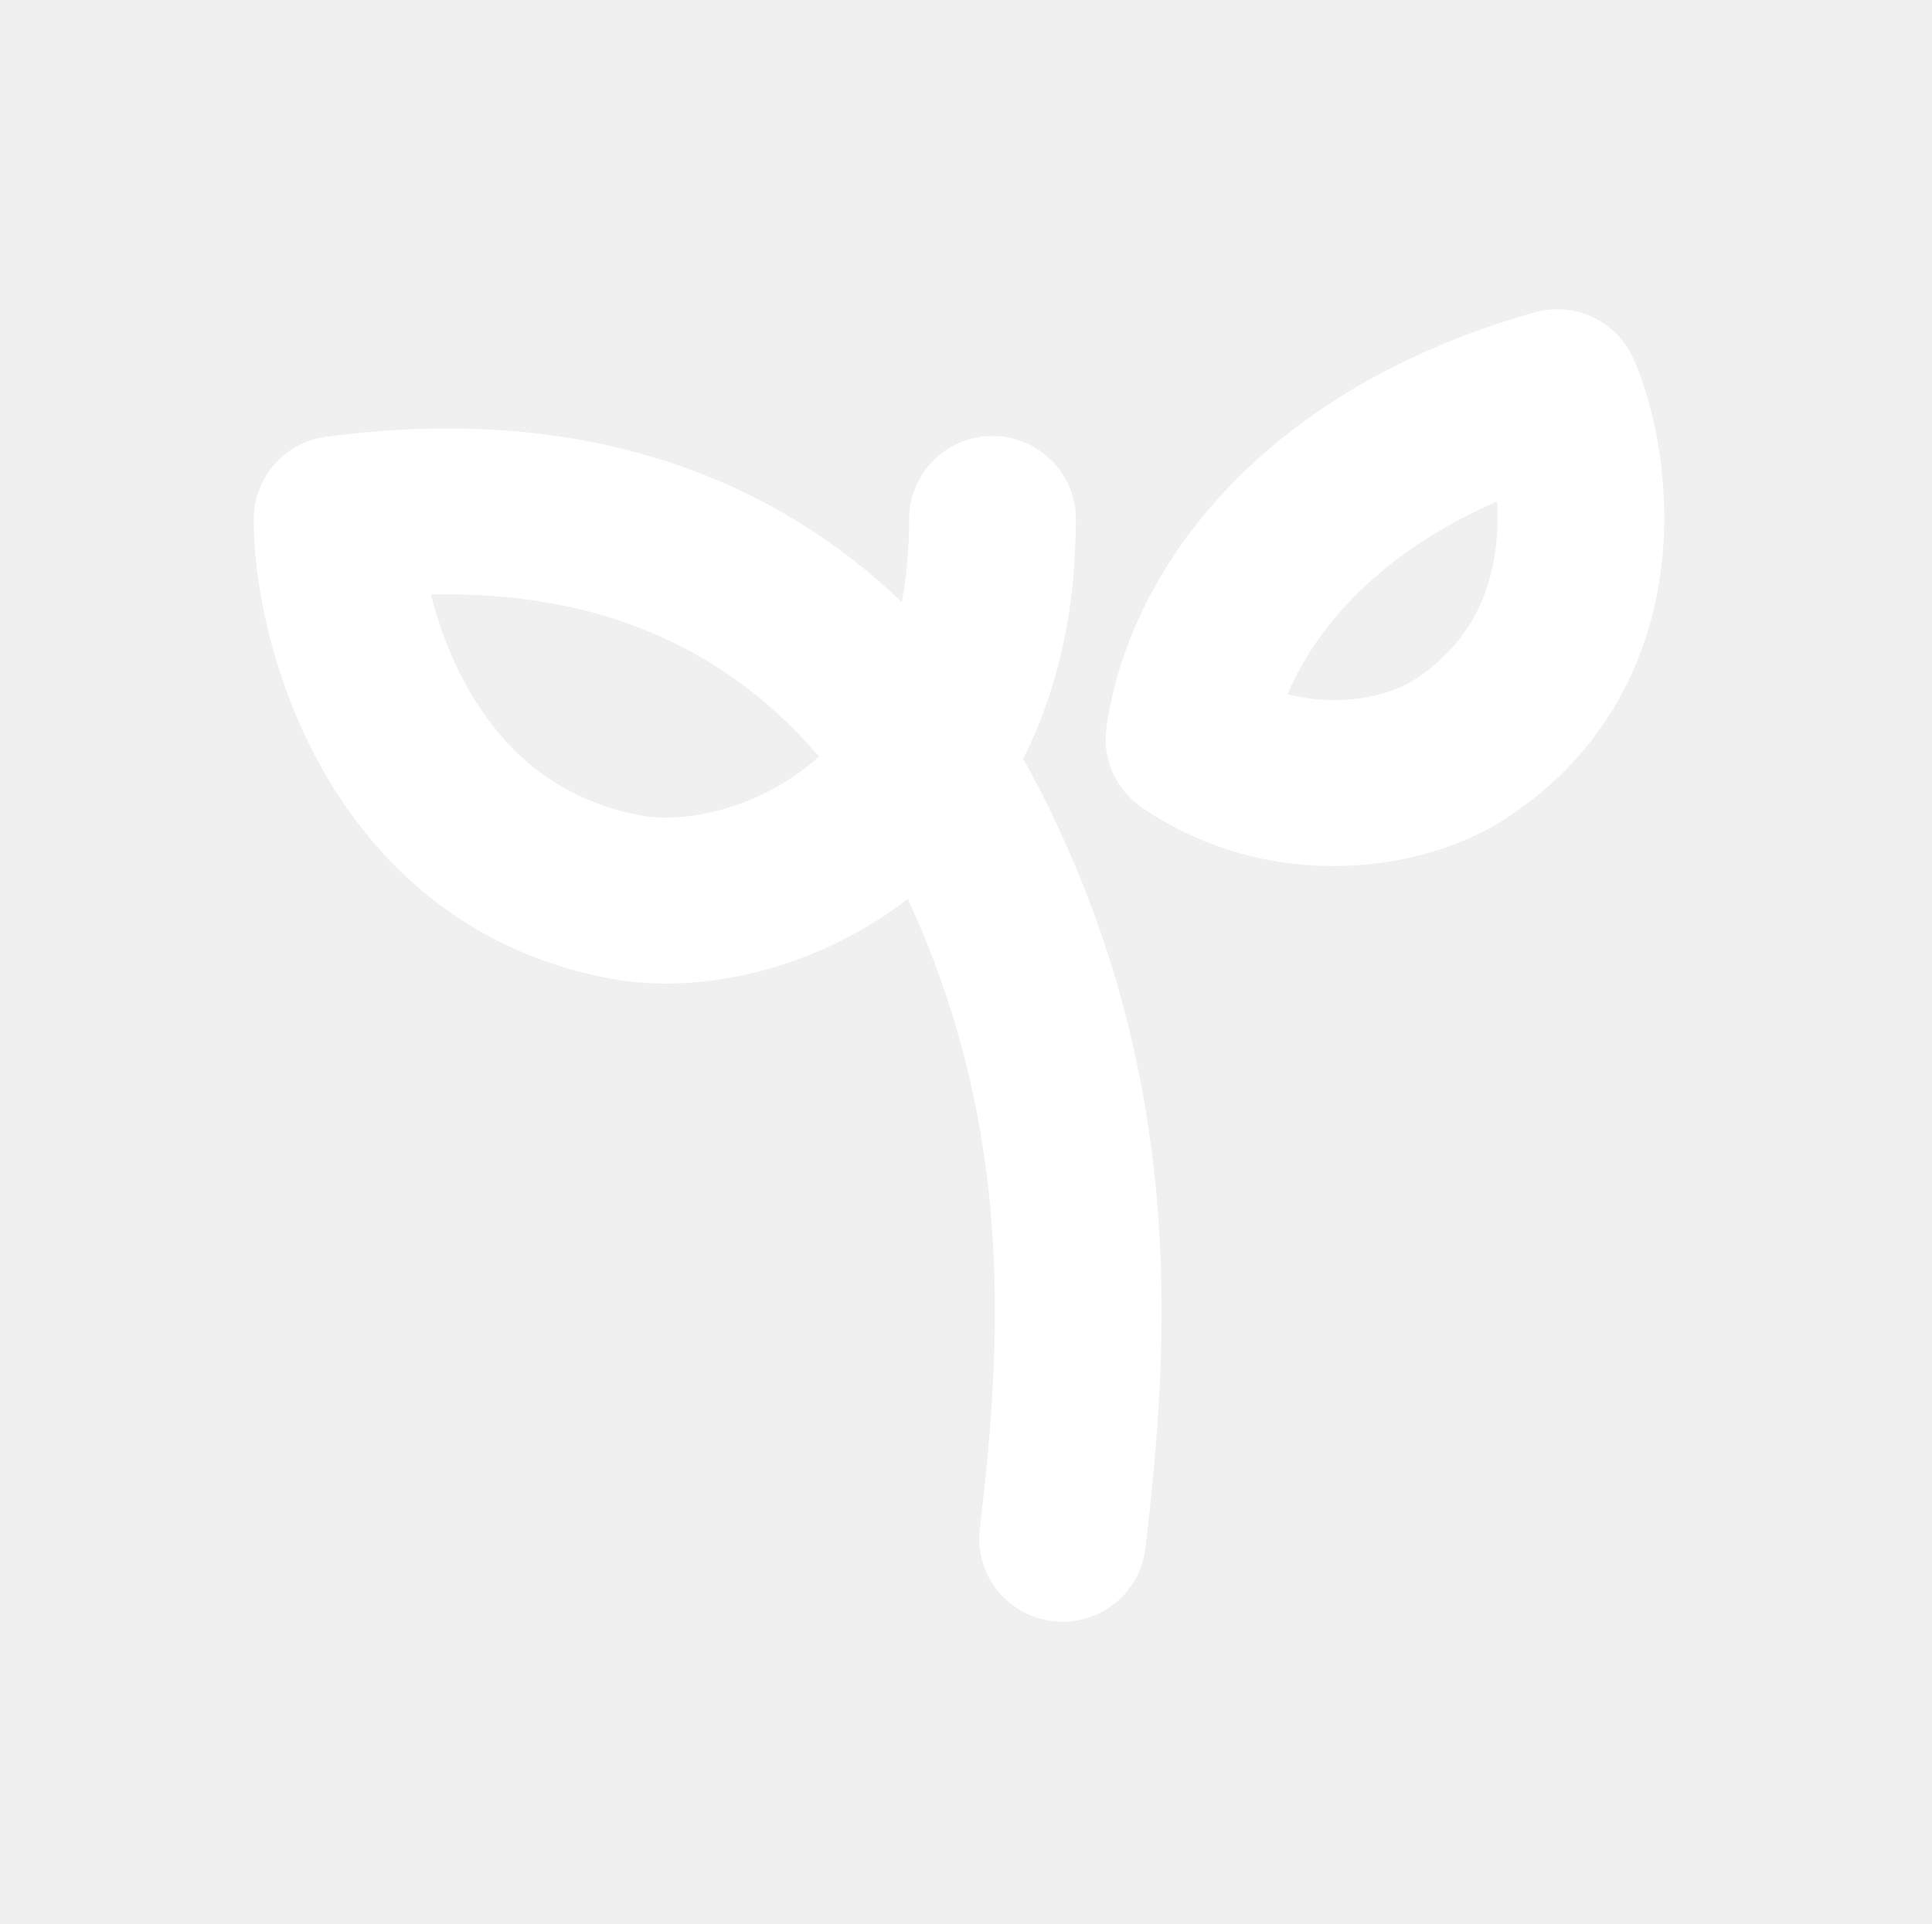
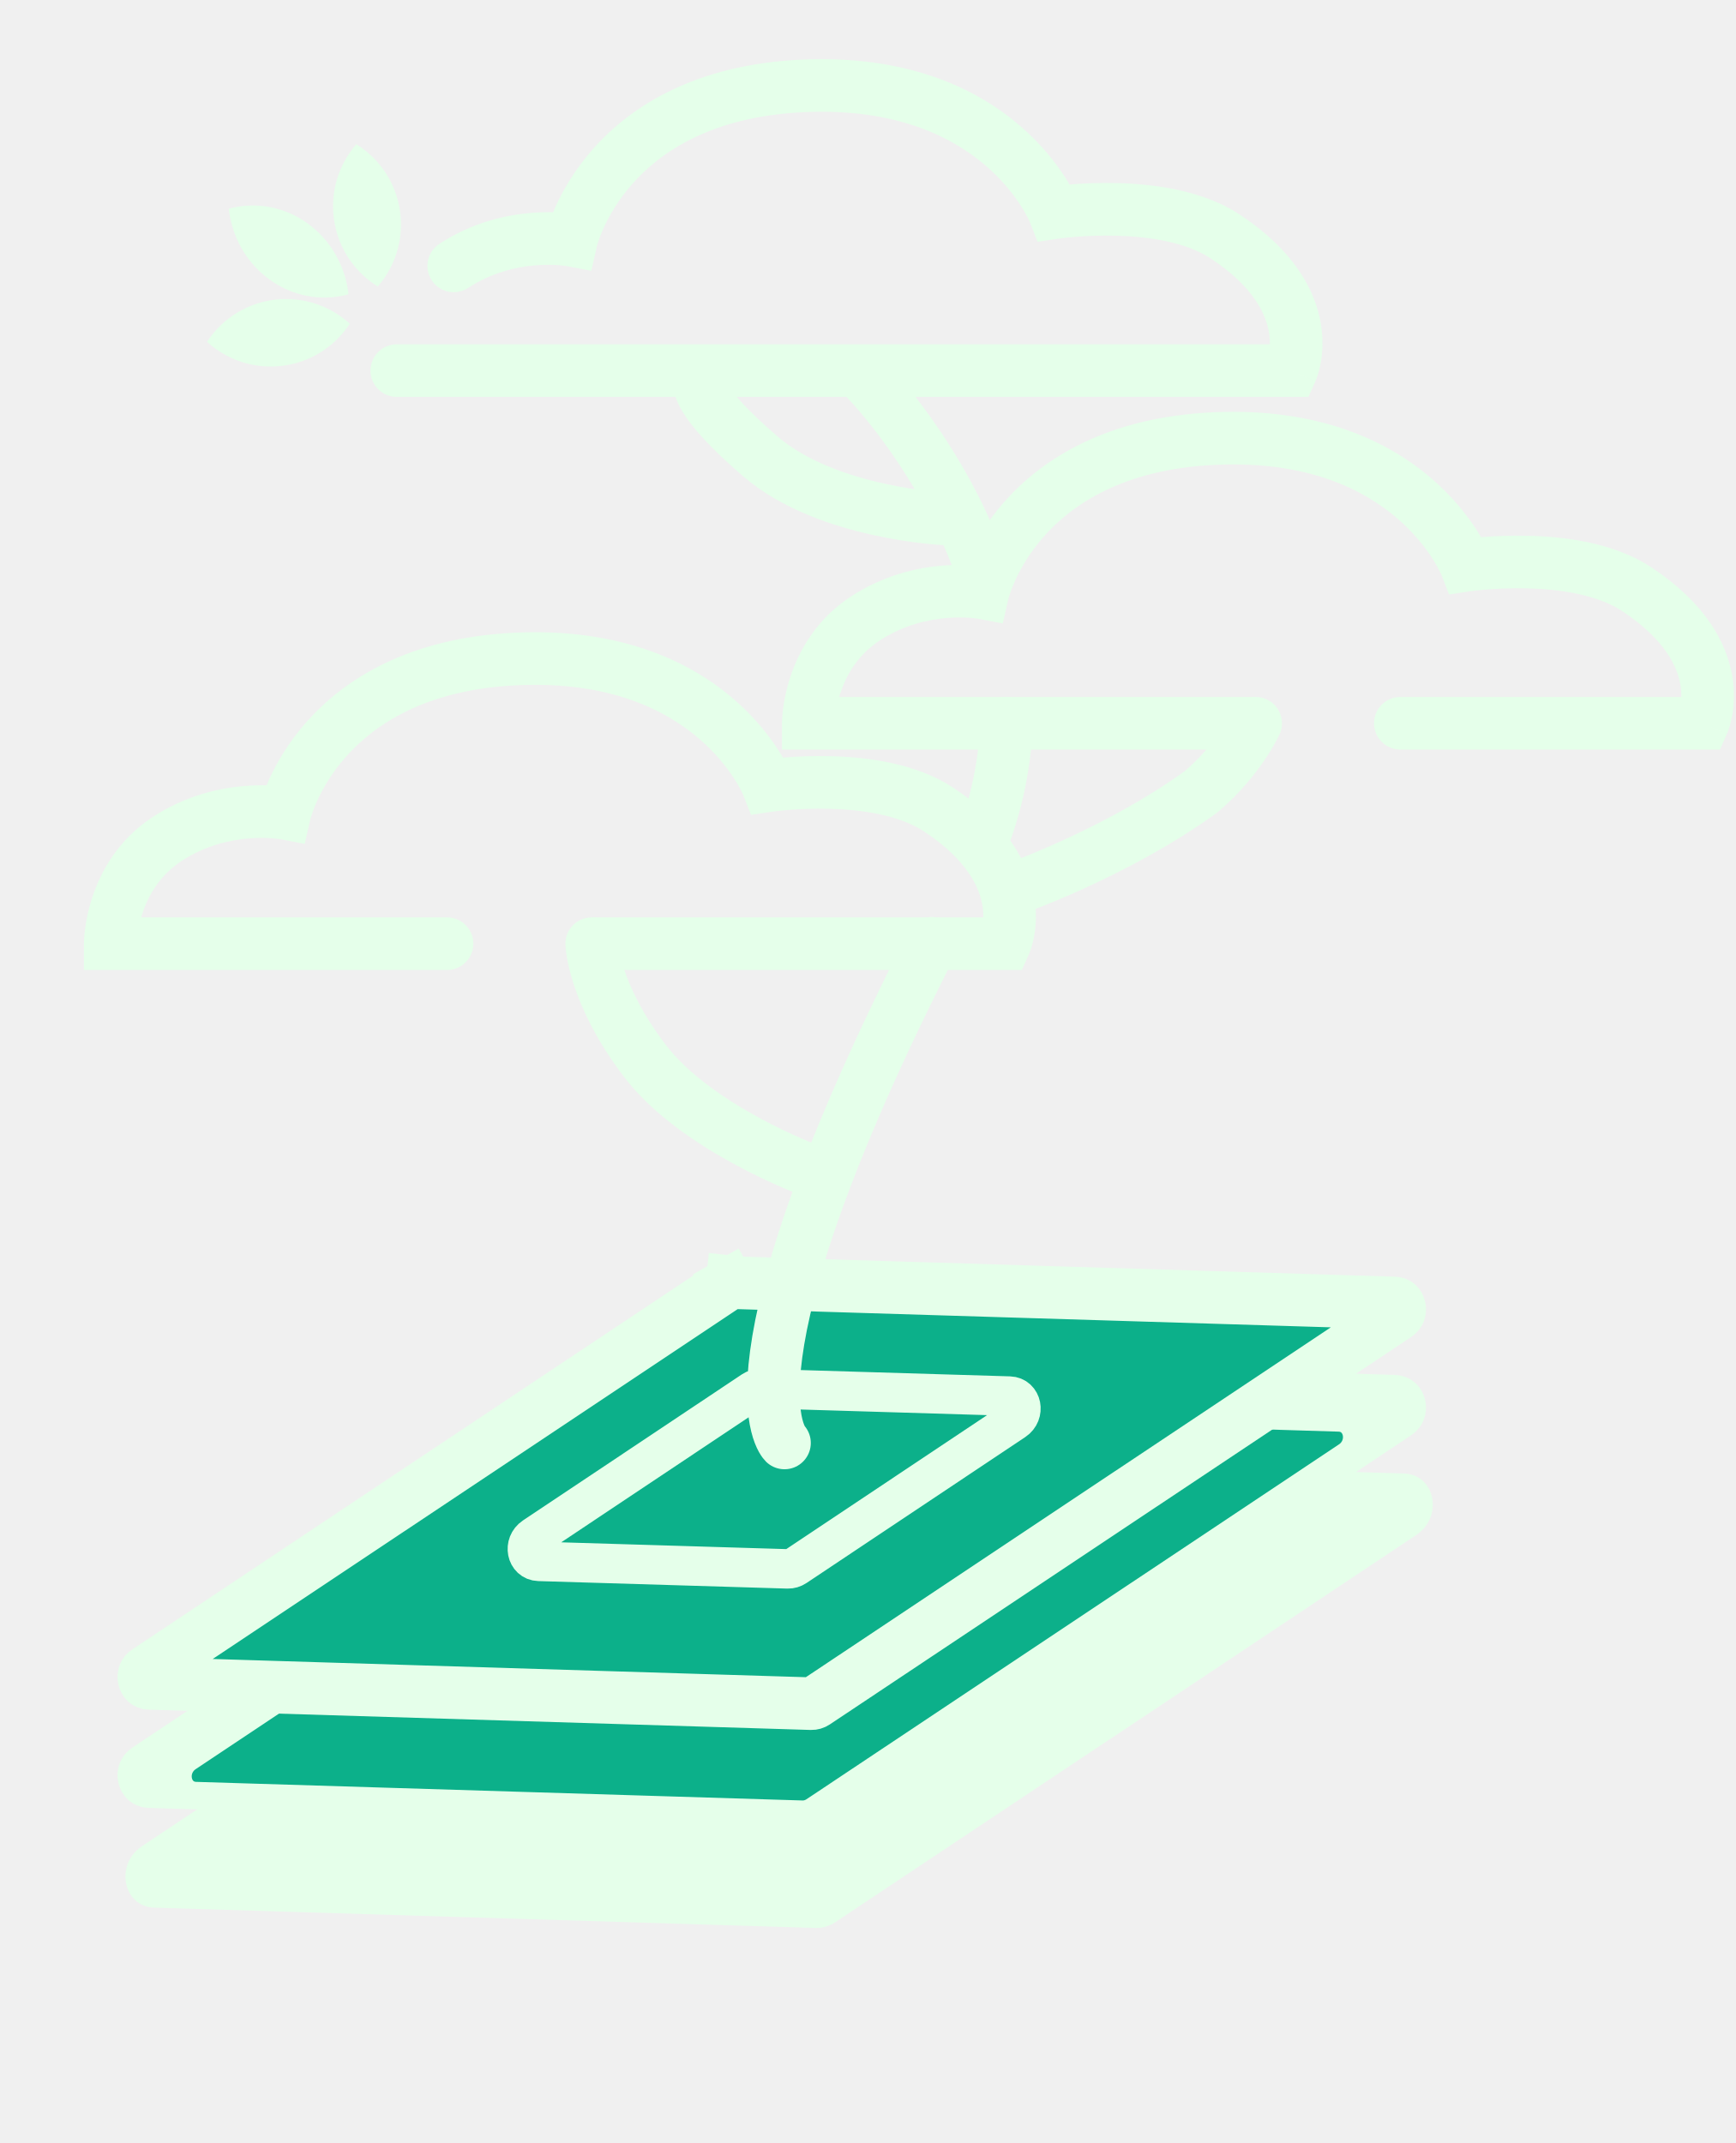
- <svg xmlns="http://www.w3.org/2000/svg" width="232" height="231" viewBox="0 0 232 231" fill="none">
-   <path fill-rule="evenodd" clip-rule="evenodd" d="M132.864 87.4C135.518 68.32 151.581 46.739 184.271 37.518C189.063 36.166 194.124 38.528 196.145 43.06C198.495 48.329 200.692 57.709 199.525 67.818C198.313 78.305 193.366 90.1 180.845 98.286C170.914 104.78 152.568 107.471 137.14 97.001C133.999 94.87 132.342 91.149 132.864 87.4ZM179.64 65.541C179.853 63.699 179.875 61.9 179.775 60.219C165.471 66.463 157.924 75.543 154.616 83.362C160.81 85.014 166.878 83.576 169.858 81.628C176.399 77.351 178.954 71.483 179.64 65.541ZM125.407 95.912C124.647 94.391 123.8 92.794 122.856 91.147C126.822 83.32 129.192 73.744 129.192 62.335C129.192 56.831 124.712 52.37 119.184 52.37C113.657 52.37 109.176 56.831 109.176 62.335C109.176 66.016 108.856 69.328 108.282 72.307C105.305 69.449 101.964 66.706 98.219 64.198C83.977 54.66 64.679 49.054 39.16 52.458C34.239 53.115 30.546 57.263 30.482 62.205C30.391 69.152 32.379 80.928 38.453 91.921C44.694 103.217 55.643 114.275 73.382 117.548C83.696 119.451 97.552 116.727 108.858 108.075C108.885 108.054 108.911 108.034 108.938 108.014C108.962 107.995 108.986 107.977 109.01 107.958C121.94 135.929 120.249 161.515 117.659 183.647C117.02 189.113 120.952 194.061 126.442 194.698C131.932 195.335 136.901 191.42 137.541 185.953C140.331 162.104 142.686 130.524 125.407 95.912ZM96.661 92.273C97.232 91.836 97.799 91.368 98.359 90.866C95.245 87.221 91.511 83.724 87.047 80.734C78.767 75.189 67.437 71.022 51.745 71.409C52.6 74.81 53.954 78.631 55.99 82.315C60.094 89.742 66.573 96.023 77.028 97.952C81.554 98.787 89.688 97.61 96.661 92.273Z" fill="#FFFFFF" />
+ <svg xmlns="http://www.w3.org/2000/svg" width="264" height="326" viewBox="0 0 264 326" fill="none">
+   <path d="M109.987 221.937C110.877 221.344 111.901 221.042 112.915 221.073L213.583 224.163C218.313 224.308 219.585 230.736 215.432 233.504L127.034 292.42C126.144 293.014 125.12 293.316 124.106 293.285L23.438 290.194C18.708 290.049 17.436 283.621 21.59 280.853L109.987 221.937Z" fill="#E5FFEA" />
+   <path d="M110.78 210.239C110.958 210.121 111.163 210.06 111.366 210.067L212.034 213.157C212.347 213.166 212.507 213.265 212.606 213.356C212.727 213.468 212.837 213.652 212.885 213.894C212.933 214.137 212.904 214.361 212.838 214.528C212.784 214.665 212.679 214.842 212.404 215.025L124.006 273.941C123.828 274.06 123.623 274.12 123.42 274.114L22.752 271.024C22.439 271.014 22.279 270.916 22.18 270.824C22.059 270.712 21.949 270.529 21.901 270.286C21.853 270.044 21.883 269.819 21.948 269.652C22.002 269.515 22.107 269.339 22.383 269.155L110.78 210.239Z" fill="#E5E5E5" stroke="#E5FFEA" stroke-width="8" />
+   <path d="M109.665 213.473C110.2 213.117 110.814 212.935 111.422 212.954L203.665 215.786C206.503 215.873 207.266 219.73 204.774 221.39L123.775 275.375C123.241 275.731 122.626 275.913 122.018 275.894L29.775 273.062C26.938 272.975 26.174 269.119 28.666 267.458L109.665 213.473Z" fill="#0CB08A" stroke="#E5FFEA" stroke-width="4" />
+   <path d="M110.78 195.293C110.958 195.175 111.163 195.114 111.366 195.12L111.798 191.038L111.366 195.12L212.034 198.211C212.347 198.22 212.507 198.319 212.606 198.41C212.727 198.522 212.837 198.706 212.885 198.948C212.933 199.191 212.904 199.415 212.838 199.582C212.784 199.719 212.679 199.895 212.404 200.079L124.006 258.995C123.828 259.114 123.623 259.174 123.42 259.168L22.752 256.077C22.439 256.068 22.279 255.97 22.18 255.878C22.059 255.766 21.949 255.583 21.901 255.34C21.853 255.097 21.883 254.873 21.948 254.706C22.002 254.569 22.107 254.393 22.383 254.209L110.78 195.293L108.869 191.903L110.78 195.293Z" fill="#0CB08A" stroke="#E5FFEA" stroke-width="8" />
+   <path d="M114.496 211.58C114.852 211.343 115.261 211.222 115.667 211.234L153.553 212.375C155.445 212.432 155.952 215.004 154.291 216.112L121.014 238.316C120.657 238.554 120.248 238.675 119.842 238.663L81.956 237.521C80.064 237.464 79.557 234.893 81.218 233.785L114.496 211.58Z" fill="#0CB08A" stroke="#E5FFEA" stroke-width="6" />
+   <path d="M132 58C132 58 143.58 69.866 149.594 87.5M119.33 219.508C119.33 219.508 108.478 208.852 141.737 143.5M149.377 128C151.756 121.827 152.877 115.785 153.09 110" stroke="#E5FFEA" stroke-width="8" stroke-linecap="round" />
+   <path d="M90 143.56C90 143.56 90.267 151.135 98.108 161.399C105.949 171.664 123.116 178.008 123.116 178.008" stroke="#E5FFEA" stroke-width="8" stroke-linecap="round" />
+   <path d="M191 110.03C191 110.03 188.5 115.528 182.698 120.443C169.5 130 153.5 135.5 153.5 135.5" stroke="#E5FFEA" stroke-width="8" stroke-linecap="round" />
+   <path d="M106.458 58.266C106.458 58.266 105.508 60.702 115.679 69.443C125.85 78.183 143.9 78.943 143.9 78.943" stroke="#E5FFEA" stroke-width="8" stroke-linecap="round" />
+   <path d="M43.31 123.717L42.559 127.646L46.352 128.371L47.21 124.606L43.31 123.717ZM116.797 119.526L113.073 120.985L114.238 123.96L117.397 123.481L116.797 119.526ZM152.842 143.556V147.556H155.434L156.493 145.189L152.842 143.556ZM16.765 143.556H12.765V147.556H16.765V143.556ZM142.783 123.158L140.578 126.496L142.783 123.158ZM68 147.556C70.209 147.556 72 145.765 72 143.556C72 141.347 70.209 139.556 68 139.556V147.556ZM43.31 123.717C47.21 124.606 47.209 124.608 47.209 124.61C47.209 124.611 47.208 124.613 47.208 124.615C47.207 124.617 47.207 124.62 47.206 124.622C47.205 124.625 47.205 124.628 47.204 124.629C47.204 124.632 47.204 124.63 47.206 124.623C47.21 124.608 47.218 124.574 47.233 124.522C47.261 124.417 47.312 124.239 47.39 123.999C47.546 123.517 47.809 122.788 48.214 121.891C49.025 120.091 50.394 117.645 52.594 115.154C56.912 110.267 64.701 104.89 78.701 104.242L78.332 96.25C62.155 96.999 52.34 103.358 46.599 109.857C43.771 113.059 41.996 116.219 40.921 118.602C40.383 119.796 40.017 120.802 39.78 121.533C39.661 121.899 39.575 122.197 39.515 122.416C39.485 122.526 39.462 122.616 39.444 122.685C39.436 122.72 39.428 122.749 39.423 122.773C39.42 122.785 39.417 122.796 39.415 122.805C39.414 122.81 39.413 122.814 39.412 122.818C39.412 122.82 39.411 122.822 39.411 122.823C39.41 122.826 39.41 122.829 43.31 123.717ZM78.701 104.242C92.754 103.591 101.327 108.055 106.362 112.393C108.92 114.596 110.632 116.827 111.694 118.479C112.224 119.304 112.587 119.979 112.81 120.425C112.921 120.648 112.996 120.813 113.039 120.91C113.061 120.958 113.074 120.99 113.079 121.003C113.082 121.009 113.083 121.011 113.082 121.008C113.081 121.007 113.08 121.004 113.079 121.001C113.078 120.999 113.077 120.996 113.076 120.994C113.075 120.993 113.075 120.991 113.074 120.99C113.073 120.988 113.073 120.985 116.797 119.526C120.521 118.066 120.52 118.064 120.519 118.062C120.519 118.061 120.518 118.058 120.517 118.056C120.515 118.052 120.514 118.048 120.512 118.044C120.509 118.035 120.505 118.025 120.5 118.014C120.491 117.991 120.48 117.963 120.466 117.931C120.439 117.866 120.403 117.781 120.358 117.678C120.267 117.473 120.139 117.195 119.969 116.856C119.631 116.177 119.126 115.247 118.425 114.155C117.024 111.974 114.824 109.123 111.584 106.332C105.023 100.68 94.456 95.504 78.332 96.25L78.701 104.242ZM16.765 143.556C20.765 143.556 20.765 143.558 20.765 143.559C20.765 143.56 20.765 143.561 20.765 143.562C20.765 143.564 20.765 143.566 20.765 143.567C20.765 143.571 20.765 143.573 20.765 143.575C20.765 143.579 20.765 143.581 20.765 143.58C20.765 143.579 20.765 143.569 20.766 143.55C20.767 143.512 20.769 143.44 20.775 143.336C20.787 143.129 20.813 142.8 20.868 142.377C20.977 141.525 21.2 140.324 21.645 138.977C22.538 136.278 24.261 133.175 27.619 130.975L23.235 124.283C17.931 127.758 15.323 132.618 14.05 136.464C13.413 138.39 13.094 140.106 12.933 141.354C12.852 141.981 12.811 142.497 12.789 142.872C12.778 143.06 12.772 143.214 12.769 143.329C12.767 143.386 12.766 143.434 12.766 143.472C12.765 143.491 12.765 143.508 12.765 143.522C12.765 143.529 12.765 143.535 12.765 143.541C12.765 143.544 12.765 143.546 12.765 143.549C12.765 143.55 12.765 143.552 12.765 143.552C12.765 143.554 12.765 143.556 16.765 143.556ZM27.619 130.975C31.24 128.603 35.012 127.764 37.933 127.532C39.387 127.417 40.599 127.455 41.428 127.519C41.841 127.55 42.154 127.588 42.35 127.615C42.447 127.628 42.515 127.639 42.551 127.645C42.569 127.648 42.578 127.65 42.58 127.65C42.581 127.65 42.579 127.65 42.576 127.649C42.574 127.649 42.572 127.648 42.569 127.648C42.567 127.648 42.566 127.647 42.564 127.647C42.563 127.647 42.562 127.647 42.561 127.647C42.56 127.646 42.559 127.646 43.31 123.717C44.061 119.788 44.06 119.788 44.058 119.788C44.057 119.788 44.056 119.787 44.055 119.787C44.053 119.787 44.05 119.786 44.048 119.786C44.042 119.785 44.037 119.784 44.031 119.783C44.018 119.78 44.003 119.778 43.986 119.775C43.952 119.769 43.909 119.761 43.857 119.752C43.754 119.735 43.615 119.714 43.444 119.69C43.101 119.643 42.626 119.587 42.039 119.542C40.868 119.452 39.234 119.404 37.301 119.558C33.446 119.863 28.276 120.981 23.235 124.283L27.619 130.975ZM116.797 119.526C117.397 123.481 117.396 123.481 117.395 123.481C117.395 123.481 117.394 123.481 117.394 123.481C117.393 123.481 117.393 123.481 117.393 123.481C117.392 123.481 117.393 123.481 117.395 123.481C117.398 123.481 117.405 123.479 117.417 123.478C117.439 123.475 117.476 123.469 117.528 123.462C117.632 123.448 117.795 123.427 118.009 123.401C118.439 123.349 119.075 123.28 119.874 123.214C121.476 123.082 123.701 122.967 126.189 123.031C131.342 123.165 136.888 124.059 140.578 126.496L144.987 119.821C139.351 116.099 131.904 115.177 126.396 115.034C123.553 114.96 121.03 115.092 119.217 115.241C118.308 115.316 117.571 115.396 117.053 115.458C116.793 115.489 116.589 115.516 116.444 115.536C116.372 115.546 116.315 115.554 116.273 115.56C116.253 115.563 116.236 115.565 116.223 115.567C116.217 115.568 116.211 115.569 116.207 115.57C116.205 115.57 116.203 115.57 116.201 115.571C116.2 115.571 116.199 115.571 116.199 115.571C116.198 115.571 116.197 115.571 116.797 119.526ZM140.578 126.496C147.191 130.863 148.971 135.057 149.423 137.699C149.662 139.093 149.563 140.243 149.42 141.011C149.349 141.395 149.267 141.678 149.214 141.84C149.188 141.92 149.169 141.969 149.164 141.984C149.161 141.992 149.161 141.991 149.165 141.98C149.167 141.975 149.17 141.968 149.175 141.958C149.177 141.954 149.179 141.948 149.182 141.942C149.183 141.939 149.184 141.936 149.186 141.933C149.187 141.931 149.188 141.929 149.188 141.928C149.189 141.925 149.19 141.922 152.842 143.556C156.493 145.189 156.494 145.187 156.495 145.184C156.496 145.183 156.497 145.18 156.498 145.178C156.5 145.174 156.502 145.17 156.503 145.166C156.507 145.157 156.511 145.148 156.516 145.138C156.524 145.118 156.534 145.095 156.545 145.07C156.566 145.019 156.591 144.957 156.619 144.884C156.676 144.739 156.745 144.55 156.82 144.321C156.969 143.864 157.142 143.241 157.285 142.477C157.57 140.949 157.733 138.833 157.308 136.35C156.433 131.238 153.184 125.234 144.987 119.821L140.578 126.496ZM152.842 139.556H90V147.556H152.842V139.556ZM68 139.556H16.765V147.556H68V139.556Z" fill="#E5FFEA" />
+   <path d="M149.489 90.187L148.738 94.116L152.531 94.841L153.389 91.076L149.489 90.187ZM222.976 85.996L219.252 87.455L220.417 90.43L223.576 89.951L222.976 85.996ZM259.021 110.026V114.026H261.613L262.672 111.659L259.021 110.026ZM122.944 110.026H118.944V114.026H122.944V110.026ZM248.962 89.628L246.757 92.966L248.962 89.628ZM213 106.026C210.791 106.026 209 107.817 209 110.026C209 112.235 210.791 114.026 213 114.026V106.026ZM149.489 90.187C153.389 91.076 153.388 91.078 153.388 91.08C153.388 91.081 153.387 91.083 153.387 91.085C153.386 91.087 153.386 91.089 153.385 91.091C153.384 91.095 153.384 91.098 153.383 91.099C153.383 91.102 153.383 91.1 153.385 91.093C153.389 91.078 153.397 91.044 153.412 90.992C153.44 90.887 153.491 90.709 153.569 90.469C153.725 89.987 153.988 89.258 154.393 88.361C155.204 86.561 156.572 84.115 158.773 81.624C163.091 76.737 170.88 71.36 184.88 70.712L184.511 62.72C168.334 63.469 158.519 69.828 152.778 76.327C149.95 79.529 148.175 82.689 147.1 85.072C146.562 86.265 146.196 87.272 145.959 88.003C145.84 88.369 145.754 88.667 145.694 88.886C145.664 88.996 145.641 89.086 145.623 89.155C145.615 89.189 145.607 89.219 145.602 89.243C145.599 89.255 145.596 89.266 145.594 89.275C145.593 89.279 145.592 89.284 145.591 89.288C145.591 89.29 145.59 89.292 145.59 89.293C145.589 89.296 145.589 89.299 149.489 90.187ZM184.88 70.712C198.933 70.061 207.506 74.525 212.541 78.863C215.099 81.066 216.811 83.297 217.873 84.949C218.403 85.773 218.766 86.448 218.989 86.895C219.1 87.118 219.175 87.283 219.218 87.38C219.24 87.428 219.253 87.46 219.258 87.472C219.261 87.479 219.262 87.481 219.261 87.478C219.26 87.477 219.259 87.474 219.257 87.47C219.257 87.469 219.256 87.466 219.255 87.464C219.254 87.463 219.254 87.46 219.253 87.46C219.252 87.458 219.252 87.455 222.976 85.996C226.7 84.536 226.699 84.534 226.698 84.531C226.698 84.531 226.697 84.528 226.696 84.526C226.694 84.522 226.693 84.518 226.691 84.514C226.688 84.505 226.684 84.495 226.679 84.484C226.67 84.461 226.658 84.433 226.645 84.4C226.618 84.335 226.582 84.251 226.537 84.148C226.446 83.943 226.318 83.665 226.148 83.325C225.81 82.646 225.305 81.717 224.604 80.625C223.202 78.444 221.003 75.593 217.763 72.801C211.202 67.15 200.635 61.974 184.511 62.72L184.88 70.712ZM122.944 110.026C126.944 110.026 126.944 110.027 126.944 110.029C126.944 110.029 126.944 110.031 126.944 110.032C126.944 110.034 126.944 110.036 126.944 110.037C126.944 110.04 126.944 110.043 126.944 110.045C126.944 110.049 126.944 110.051 126.944 110.05C126.944 110.049 126.944 110.039 126.945 110.02C126.946 109.982 126.948 109.909 126.954 109.806C126.966 109.599 126.992 109.27 127.047 108.847C127.156 107.995 127.379 106.793 127.824 105.447C128.717 102.748 130.44 99.645 133.798 97.445L129.414 90.753C124.11 94.228 121.502 99.088 120.229 102.934C119.592 104.86 119.273 106.576 119.112 107.824C119.031 108.45 118.99 108.967 118.968 109.342C118.957 109.53 118.951 109.684 118.948 109.799C118.946 109.856 118.945 109.904 118.945 109.942C118.944 109.961 118.944 109.978 118.944 109.992C118.944 109.999 118.944 110.005 118.944 110.011C118.944 110.013 118.944 110.016 118.944 110.019C118.944 110.02 118.944 110.022 118.944 110.022C118.944 110.024 118.944 110.026 122.944 110.026ZM133.798 97.445C137.419 95.072 141.191 94.234 144.112 94.002C145.566 93.887 146.778 93.925 147.607 93.989C148.02 94.02 148.333 94.058 148.529 94.085C148.626 94.098 148.694 94.109 148.73 94.115C148.748 94.118 148.757 94.12 148.759 94.12C148.76 94.12 148.758 94.12 148.755 94.119C148.753 94.119 148.751 94.118 148.748 94.118C148.746 94.118 148.745 94.117 148.743 94.117C148.742 94.117 148.741 94.117 148.74 94.116C148.739 94.116 148.738 94.116 149.489 90.187C150.24 86.258 150.239 86.258 150.237 86.258C150.236 86.258 150.235 86.257 150.234 86.257C150.232 86.257 150.229 86.256 150.227 86.256C150.221 86.255 150.216 86.254 150.21 86.252C150.197 86.25 150.182 86.248 150.165 86.245C150.131 86.238 150.088 86.231 150.036 86.222C149.933 86.205 149.794 86.184 149.623 86.16C149.28 86.113 148.805 86.057 148.218 86.012C147.047 85.922 145.413 85.874 143.48 86.027C139.625 86.333 134.455 87.45 129.414 90.753L133.798 97.445ZM222.976 85.996C223.576 89.951 223.575 89.951 223.574 89.951C223.574 89.951 223.573 89.951 223.573 89.951C223.572 89.951 223.572 89.951 223.572 89.951C223.571 89.951 223.572 89.951 223.574 89.951C223.577 89.95 223.584 89.949 223.596 89.948C223.618 89.945 223.655 89.939 223.707 89.932C223.811 89.918 223.974 89.896 224.188 89.871C224.618 89.819 225.254 89.749 226.053 89.684C227.655 89.552 229.88 89.436 232.368 89.501C237.521 89.635 243.067 90.529 246.757 92.966L251.166 86.29C245.53 82.569 238.083 81.647 232.575 81.504C229.732 81.43 227.209 81.561 225.396 81.711C224.487 81.786 223.75 81.866 223.232 81.928C222.972 81.959 222.767 81.986 222.623 82.006C222.551 82.016 222.494 82.024 222.452 82.03C222.431 82.033 222.415 82.035 222.402 82.037C222.396 82.038 222.39 82.039 222.386 82.04C222.384 82.04 222.382 82.04 222.38 82.04C222.379 82.04 222.378 82.041 222.378 82.041C222.377 82.041 222.376 82.041 222.976 85.996ZM246.757 92.966C253.37 97.333 255.15 101.527 255.602 104.169C255.841 105.563 255.742 106.713 255.599 107.481C255.528 107.865 255.446 108.148 255.393 108.31C255.367 108.39 255.348 108.439 255.342 108.454C255.34 108.462 255.34 108.46 255.344 108.45C255.346 108.445 255.349 108.438 255.354 108.428C255.356 108.423 255.358 108.418 255.361 108.412C255.362 108.409 255.363 108.406 255.365 108.403C255.366 108.401 255.367 108.398 255.367 108.398C255.368 108.395 255.369 108.392 259.021 110.026C262.672 111.659 262.673 111.657 262.674 111.654C262.675 111.653 262.676 111.65 262.677 111.648C262.679 111.644 262.681 111.64 262.682 111.636C262.686 111.627 262.69 111.618 262.695 111.608C262.703 111.588 262.713 111.565 262.724 111.54C262.745 111.489 262.77 111.427 262.798 111.354C262.855 111.209 262.924 111.02 262.999 110.791C263.148 110.334 263.321 109.711 263.464 108.947C263.749 107.419 263.912 105.302 263.487 102.82C262.612 97.708 259.363 91.704 251.166 86.29L246.757 92.966ZM190.982 106.026H122.944V114.026H190.982V106.026ZM259.021 106.026H213V114.026H259.021V106.026Z" fill="#E5FFEA" />
+   <path d="M86.899 36.539L86.148 40.468L89.941 41.193L90.799 37.427L86.899 36.539ZM160.386 32.347L156.662 33.807L157.827 36.781L160.986 36.302L160.386 32.347ZM196.431 56.377V60.377H199.023L200.082 58.011L196.431 56.377ZM60.354 52.377C58.145 52.377 56.354 54.168 56.354 56.377C56.354 58.587 58.145 60.377 60.354 60.377V52.377ZM66.824 37.105C64.976 38.316 64.46 40.795 65.67 42.643C66.881 44.491 69.361 45.007 71.208 43.797L66.824 37.105ZM186.372 35.98L184.168 39.318L186.372 35.98ZM86.899 36.539C90.799 37.427 90.799 37.43 90.798 37.432C90.798 37.433 90.797 37.435 90.797 37.436C90.796 37.439 90.796 37.441 90.795 37.443C90.794 37.447 90.794 37.45 90.793 37.451C90.793 37.454 90.793 37.452 90.795 37.444C90.799 37.43 90.808 37.396 90.822 37.343C90.85 37.239 90.901 37.061 90.979 36.821C91.135 36.339 91.398 35.61 91.803 34.712C92.614 32.913 93.983 30.467 96.184 27.976C100.501 23.088 108.29 17.712 122.291 17.063L121.921 9.072C105.744 9.821 95.93 16.18 90.188 22.679C87.36 25.881 85.585 29.04 84.51 31.424C83.972 32.617 83.606 33.623 83.369 34.355C83.25 34.72 83.164 35.018 83.104 35.238C83.074 35.347 83.051 35.437 83.033 35.507C83.025 35.541 83.018 35.571 83.012 35.594C83.009 35.606 83.007 35.617 83.004 35.627C83.003 35.631 83.002 35.635 83.001 35.639C83.001 35.641 83 35.644 83 35.645C82.999 35.648 82.999 35.65 86.899 36.539ZM122.291 17.063C136.343 16.413 144.917 20.877 149.952 25.214C152.509 27.417 154.222 29.648 155.283 31.3C155.813 32.125 156.177 32.8 156.399 33.246C156.51 33.469 156.586 33.634 156.628 33.731C156.65 33.78 156.663 33.811 156.668 33.824C156.671 33.831 156.672 33.833 156.671 33.83C156.67 33.828 156.669 33.826 156.668 33.822C156.667 33.82 156.666 33.818 156.665 33.816C156.665 33.814 156.664 33.812 156.663 33.812C156.663 33.809 156.662 33.807 160.386 32.347C164.11 30.888 164.109 30.886 164.108 30.883C164.108 30.882 164.107 30.88 164.106 30.878C164.105 30.874 164.103 30.87 164.101 30.865C164.098 30.857 164.094 30.846 164.089 30.835C164.08 30.812 164.069 30.785 164.055 30.752C164.028 30.687 163.992 30.603 163.947 30.5C163.856 30.295 163.728 30.017 163.559 29.677C163.22 28.998 162.715 28.069 162.014 26.977C160.613 24.796 158.413 21.945 155.173 19.153C148.612 13.501 138.045 8.325 121.921 9.072L122.291 17.063ZM196.431 52.377H60.354V60.377H196.431V52.377ZM71.208 43.797C74.829 41.424 78.601 40.586 81.522 40.354C82.976 40.239 84.189 40.277 85.017 40.34C85.43 40.372 85.743 40.41 85.939 40.437C86.037 40.45 86.104 40.461 86.14 40.467C86.158 40.47 86.168 40.471 86.169 40.472C86.17 40.472 86.168 40.471 86.165 40.471C86.163 40.471 86.161 40.47 86.158 40.469C86.156 40.469 86.155 40.469 86.153 40.469C86.152 40.468 86.151 40.468 86.15 40.468C86.149 40.468 86.148 40.468 86.899 36.539C87.65 32.61 87.649 32.61 87.647 32.609C87.647 32.609 87.645 32.609 87.644 32.609C87.642 32.608 87.639 32.608 87.637 32.607C87.632 32.606 87.626 32.605 87.62 32.604C87.607 32.602 87.593 32.599 87.576 32.596C87.541 32.59 87.498 32.583 87.447 32.574C87.343 32.557 87.204 32.535 87.033 32.512C86.69 32.464 86.215 32.409 85.629 32.364C84.458 32.274 82.824 32.226 80.89 32.379C77.035 32.685 71.865 33.802 66.824 37.105L71.208 43.797ZM160.386 32.347C160.986 36.302 160.985 36.302 160.984 36.303C160.984 36.303 160.983 36.303 160.983 36.303C160.982 36.303 160.982 36.303 160.982 36.303C160.982 36.303 160.982 36.303 160.984 36.303C160.987 36.302 160.995 36.301 161.006 36.299C161.028 36.296 161.065 36.291 161.117 36.284C161.222 36.27 161.384 36.248 161.598 36.222C162.028 36.171 162.665 36.101 163.463 36.035C165.065 35.904 167.29 35.788 169.778 35.853C174.931 35.986 180.477 36.881 184.168 39.318L188.576 32.642C182.94 28.92 175.493 27.998 169.985 27.855C167.142 27.782 164.619 27.913 162.806 28.062C161.897 28.137 161.16 28.217 160.642 28.28C160.382 28.311 160.178 28.338 160.033 28.358C159.961 28.367 159.904 28.376 159.862 28.381C159.842 28.384 159.825 28.387 159.812 28.389C159.806 28.39 159.8 28.391 159.796 28.391C159.794 28.392 159.792 28.392 159.79 28.392C159.79 28.392 159.788 28.392 159.788 28.392C159.787 28.393 159.786 28.393 160.386 32.347ZM184.168 39.318C190.78 43.684 192.56 47.879 193.012 50.521C193.251 51.915 193.153 53.064 193.009 53.833C192.938 54.217 192.856 54.5 192.803 54.661C192.777 54.742 192.758 54.791 192.753 54.806C192.75 54.813 192.75 54.812 192.754 54.802C192.756 54.797 192.76 54.79 192.764 54.78C192.766 54.775 192.768 54.77 192.771 54.764C192.772 54.761 192.774 54.758 192.775 54.754C192.776 54.753 192.777 54.75 192.777 54.749C192.778 54.747 192.78 54.744 196.431 56.377C200.082 58.011 200.083 58.008 200.085 58.005C200.085 58.005 200.086 58.002 200.087 58C200.089 57.996 200.091 57.992 200.093 57.987C200.096 57.979 200.1 57.969 200.105 57.96C200.113 57.94 200.123 57.917 200.134 57.891C200.155 57.84 200.18 57.779 200.209 57.706C200.265 57.56 200.334 57.372 200.409 57.143C200.558 56.686 200.732 56.063 200.874 55.298C201.159 53.77 201.322 51.654 200.897 49.171C200.023 44.06 196.773 38.055 188.576 32.642L184.168 39.318Z" fill="#E5FFEA" />
+   <mask id="mask0" style="mask-type:alpha" maskUnits="userSpaceOnUse" x="31" y="12" width="36" height="37">
+     <ellipse cx="49.093" cy="30.323" rx="14.968" ry="14.359" transform="rotate(-102.768 49.0926 30.3231)" fill="#C4C4C4" />
+   </mask>
+   <g mask="url(#mask0)">
+     <ellipse cx="38.716" cy="46.201" rx="14.968" ry="14.359" transform="rotate(-102.768 38.7158 46.201)" fill="#E5FFEA" />
+   </g>
+   <mask id="mask1" style="mask-type:alpha" maskUnits="userSpaceOnUse" x="21" y="21" width="41" height="41">
+     <circle cx="41.181" cy="41.397" r="14.359" transform="rotate(-144.34 41.1805 41.3973)" fill="#C4C4C4" />
+   </mask>
+   <g mask="url(#mask1)">
+     <circle cx="43.518" cy="59.849" r="14.359" transform="rotate(-144.34 43.5176 59.8487)" fill="#E5FFEA" />
+   </g>
+   <mask id="mask2" style="mask-type:alpha" maskUnits="userSpaceOnUse" x="45" y="11" width="40" height="41">
+     <circle cx="65.023" cy="31.376" r="14.359" transform="rotate(-55.6819 65.0235 31.3761)" fill="#C4C4C4" />
+   </mask>
+   <g mask="url(#mask2)">
+     <circle cx="46.632" cy="34.145" r="14.359" transform="rotate(-55.6819 46.632 34.1446)" fill="#E5FFEA" />
+   </g>
</svg>
